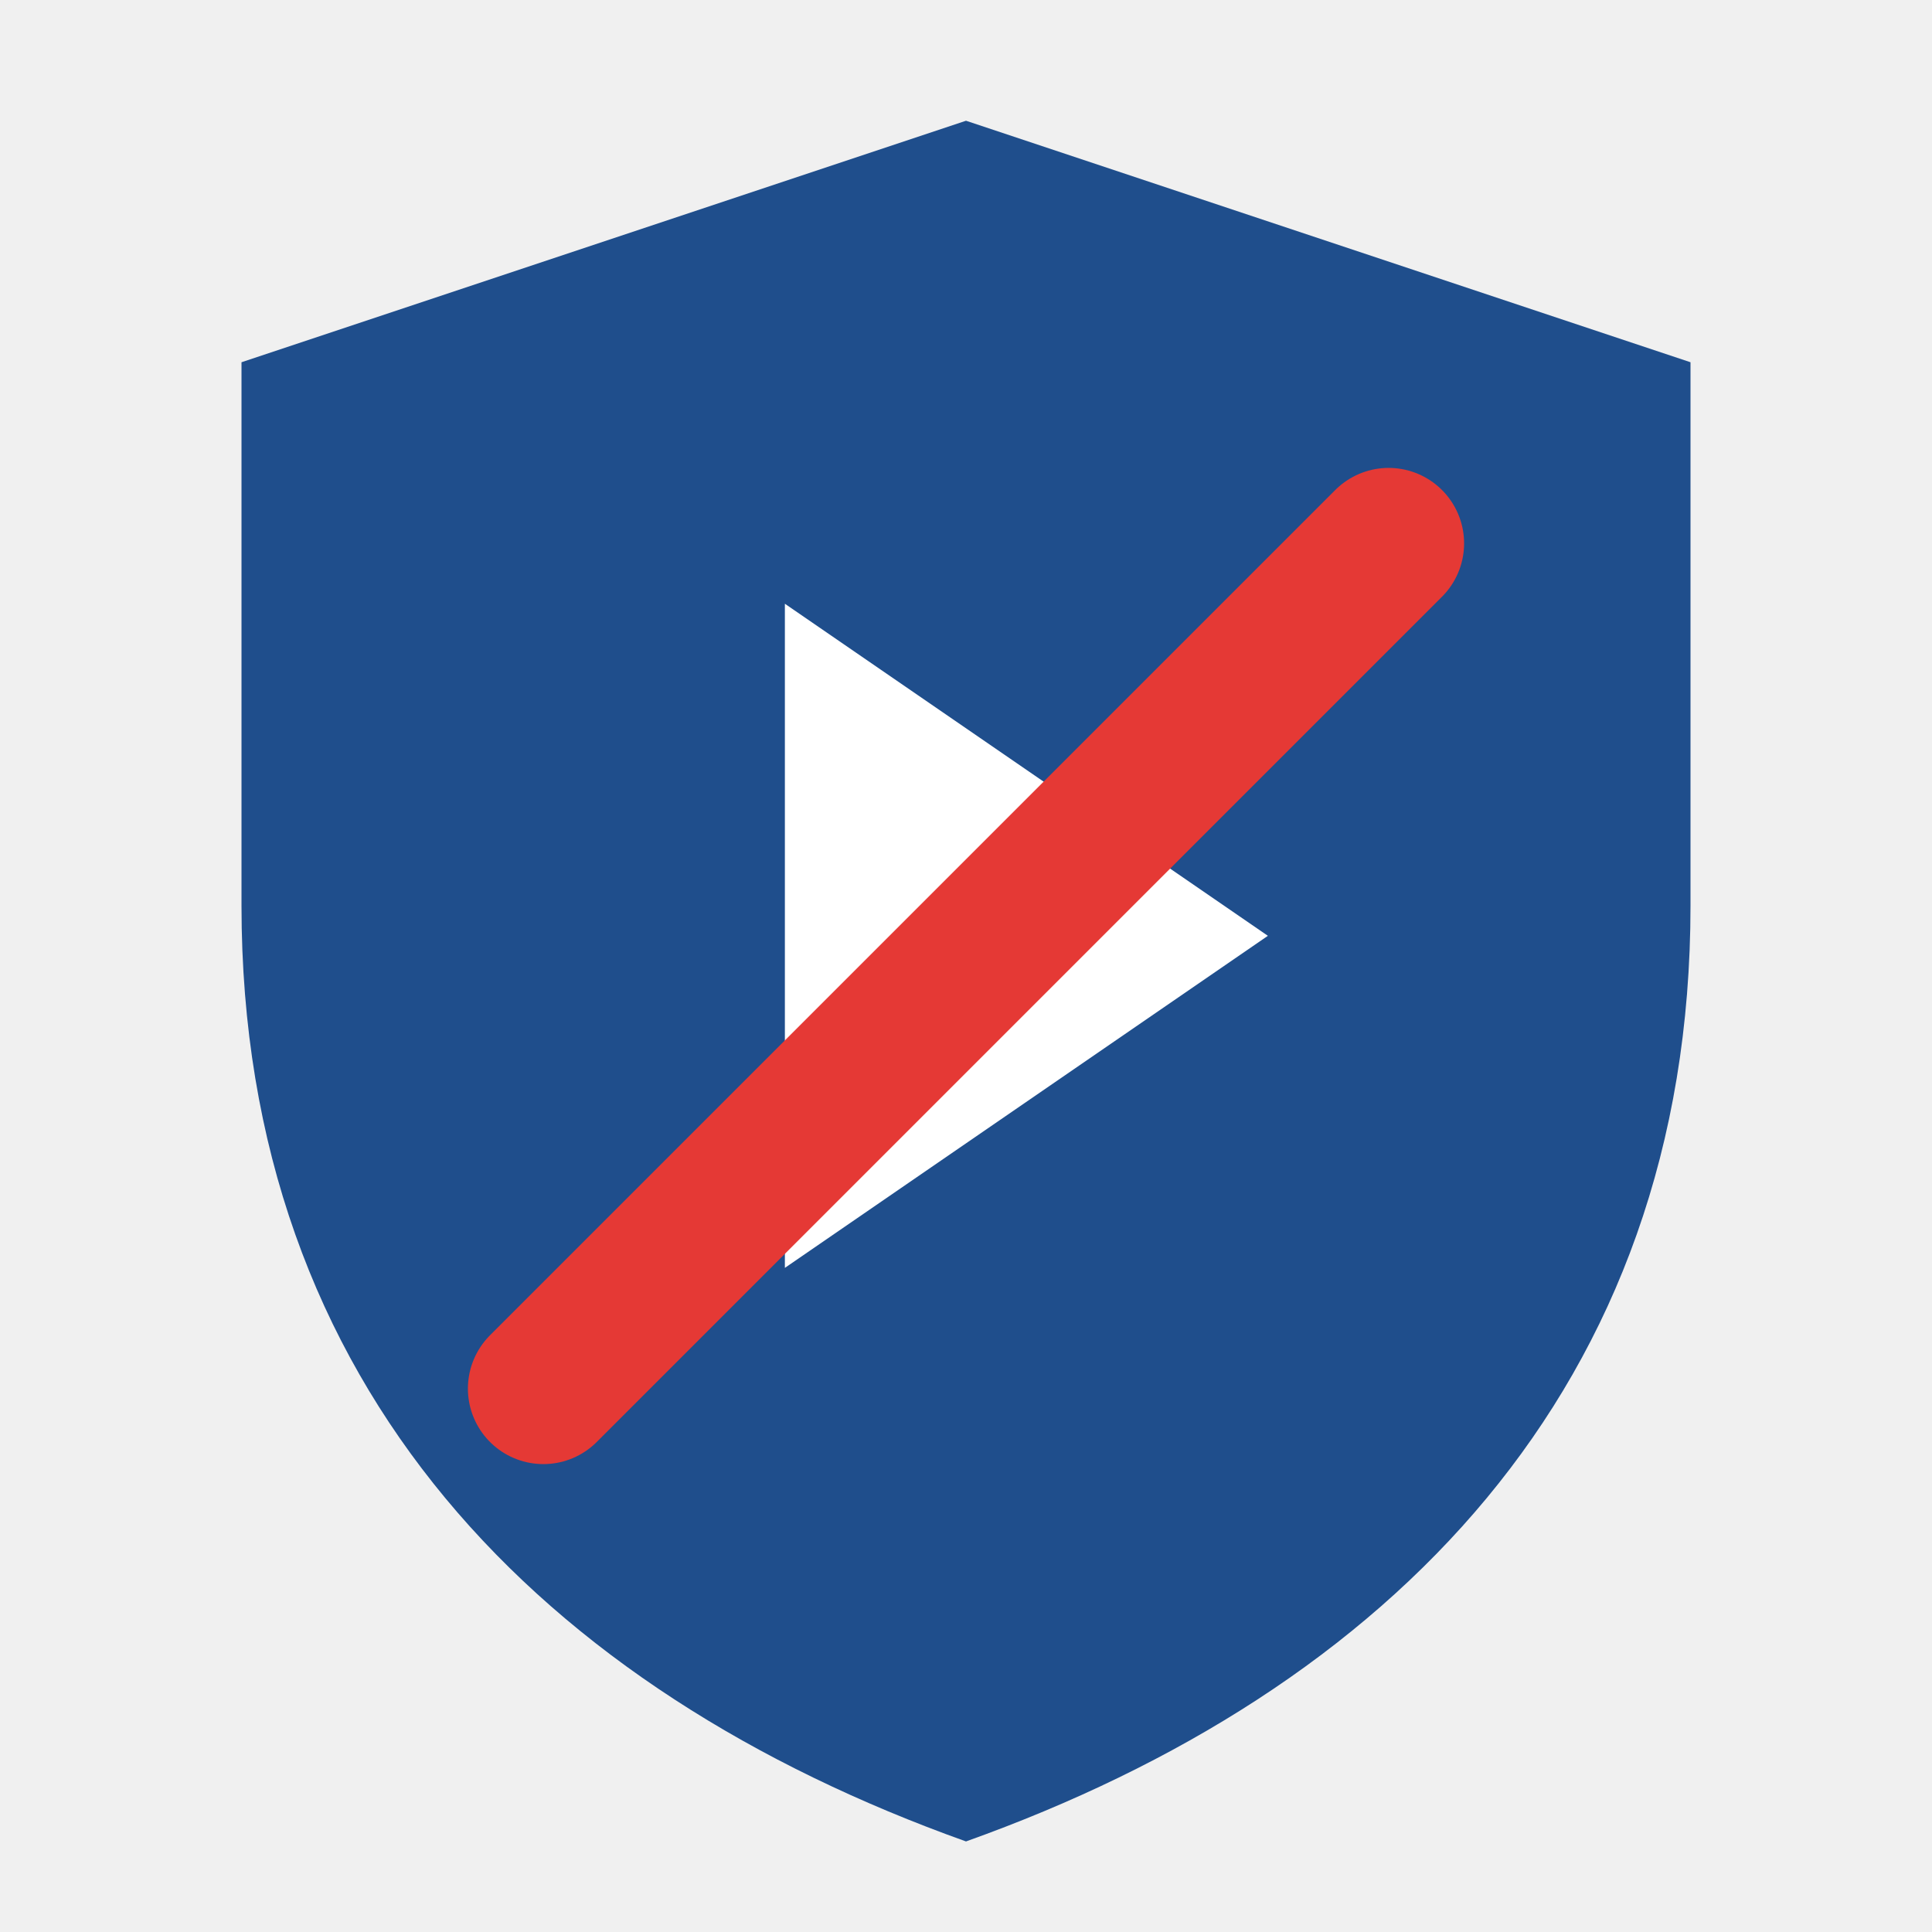
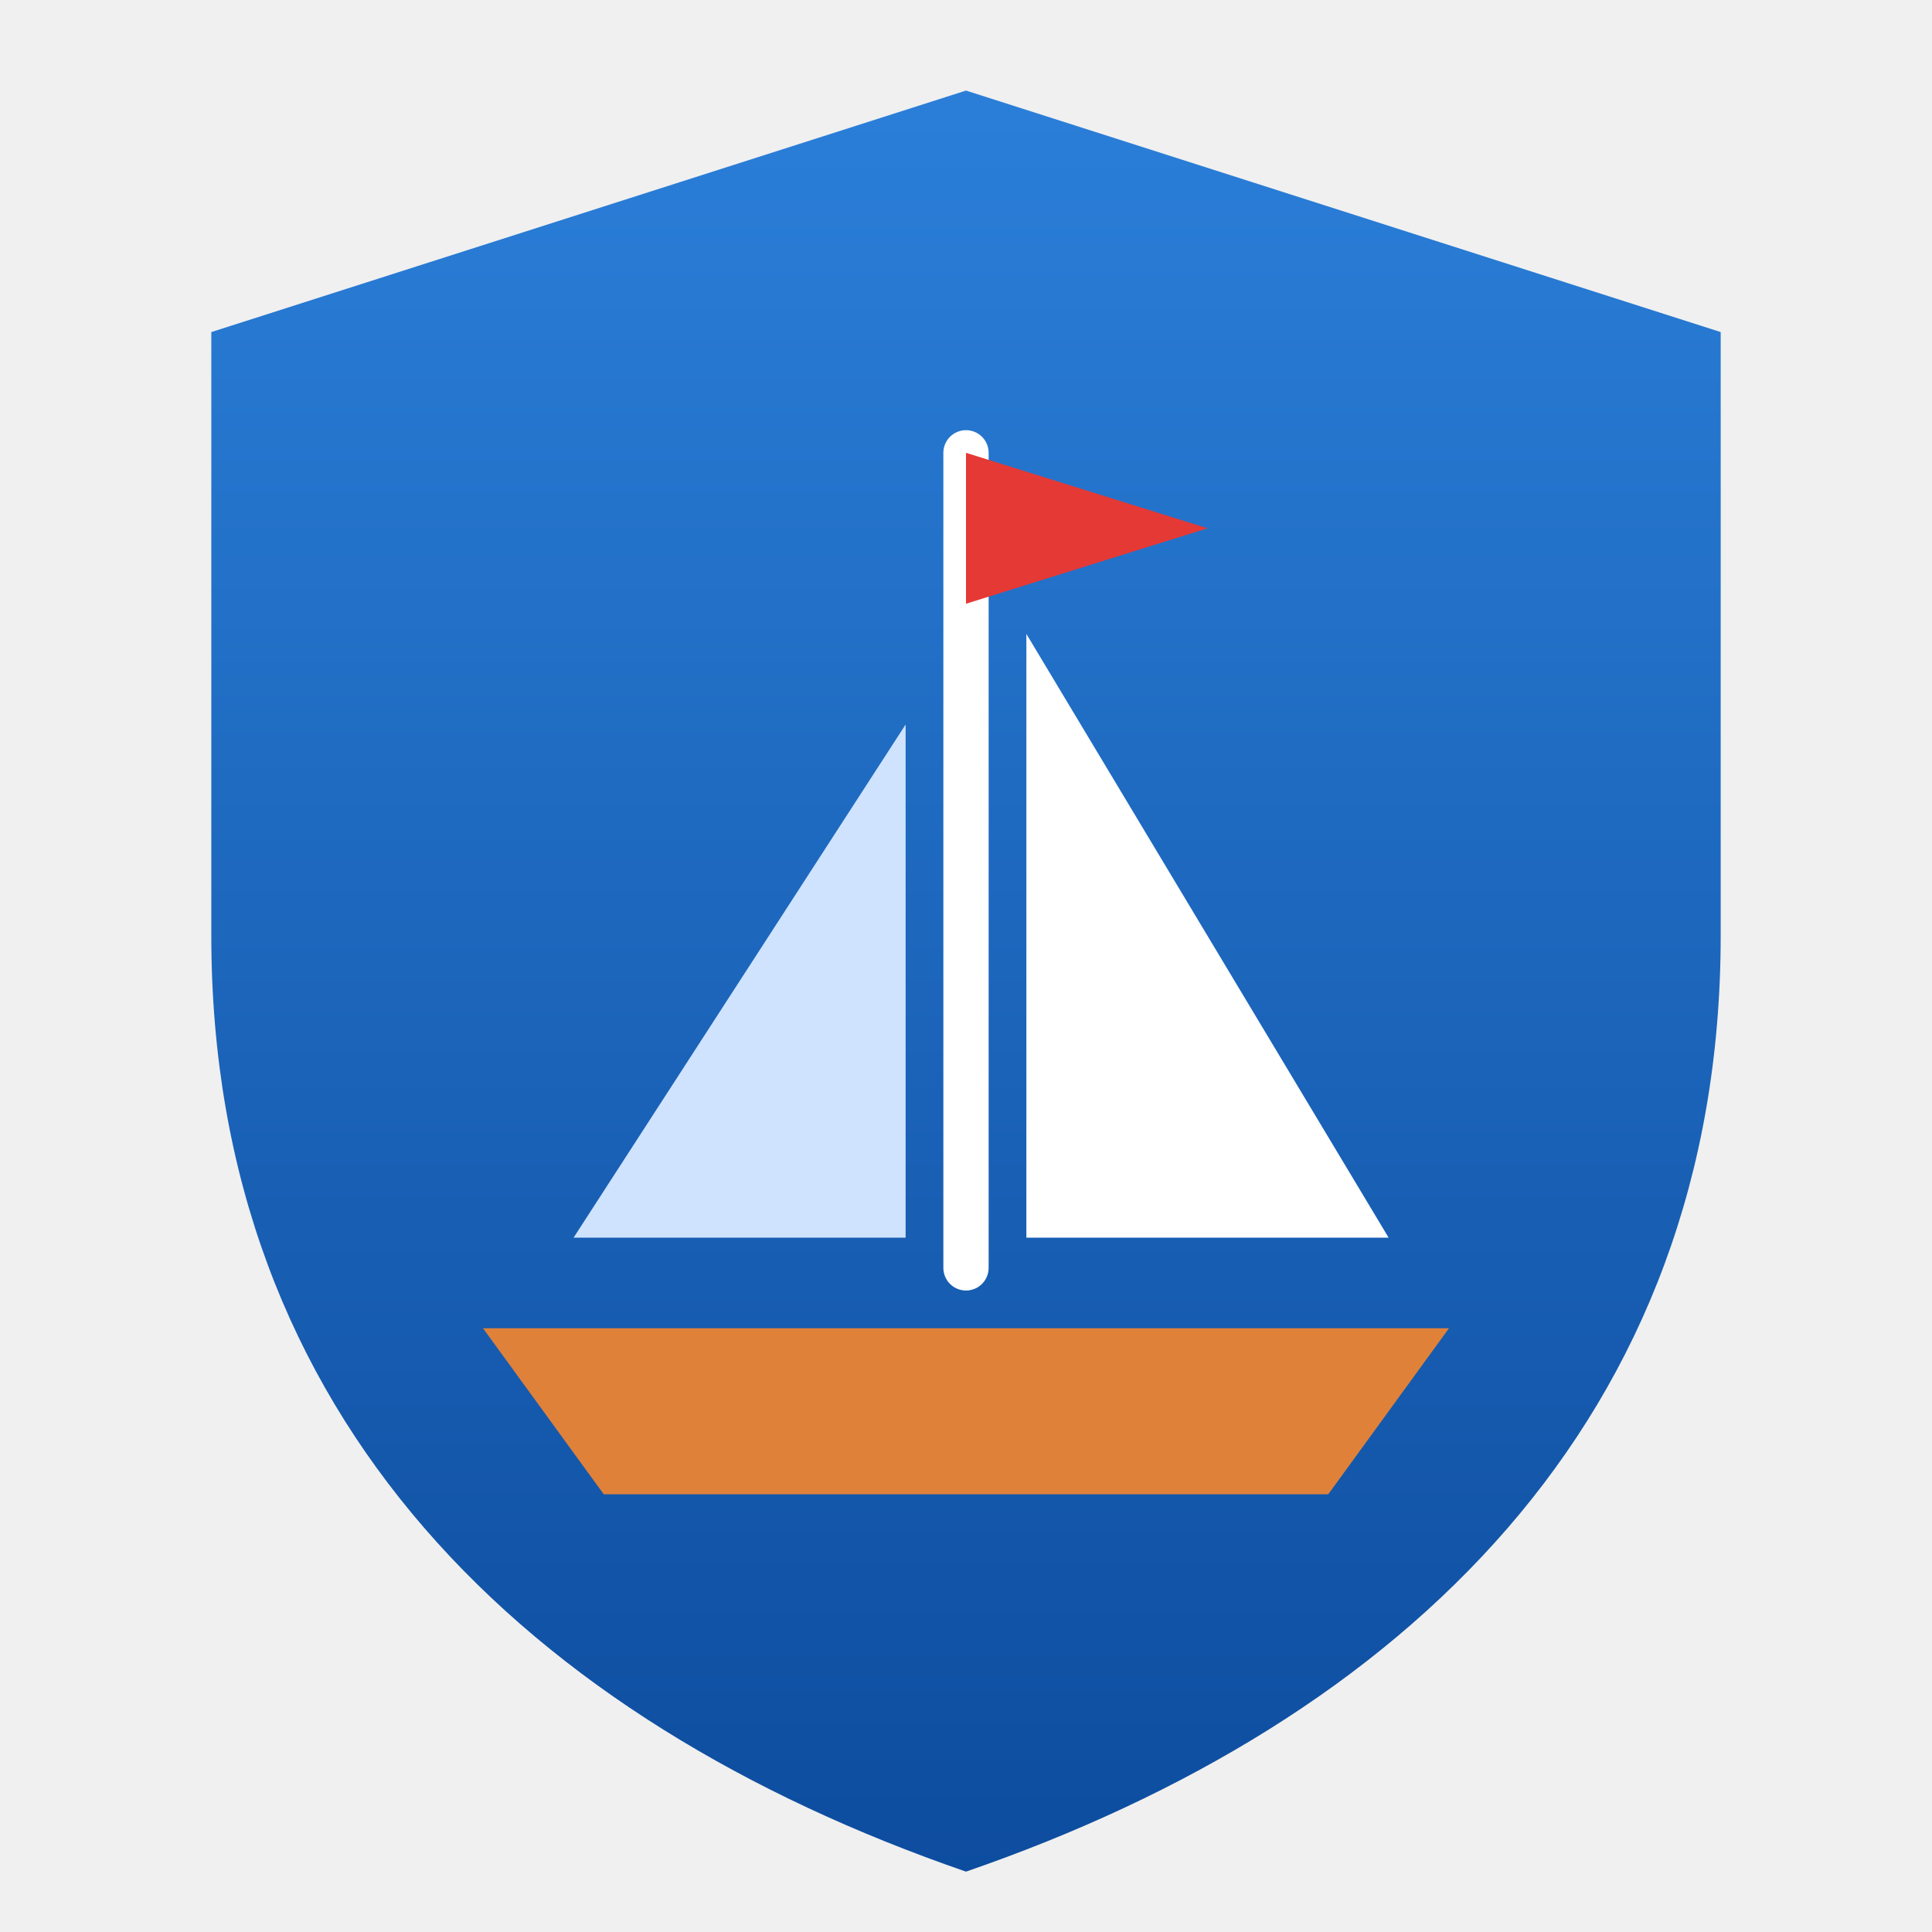
<svg xmlns="http://www.w3.org/2000/svg" viewBox="0 0 128 128">
-   <path d="M64 8 L112 24 V60 C112 92 92 112 64 122 C36 112 16 92 16 60 V24 Z" fill="#1f4e8c" />
-   <path d="M52 40 L84 62 L52 84 Z" fill="#ffffff" />
-   <line x1="36" y1="92" x2="92" y2="36" stroke="#e53935" stroke-width="10" stroke-linecap="round" />
+   <defs>
+     <linearGradient id="fundo" x1="0" y1="0" x2="0" y2="1">
+       <stop offset="0" stop-color="#2b7fd9" />
+       <stop offset="1" stop-color="#0d4c9e" />
+     </linearGradient>
+   </defs>
+   <path d="M64 6 L114 22 V62 C114 94 93 114 64 124 C35 114 14 94 14 62 V22 Z" fill="url(#fundo)" />
+   <line x1="64" y1="30" x2="64" y2="84" stroke="#ffffff" stroke-width="3" stroke-linecap="round" />
+   <path d="M64 30 L80 35 L64 40 Z" fill="#e53935" />
+   <path d="M68 42 V82 H92 Z" fill="#ffffff" />
+   <path d="M60 48 V82 H38 Z" fill="#cfe3ff" />
+   <path d="M32 88 H96 L88 99 H40 Z" fill="#e0813a" />
</svg>
